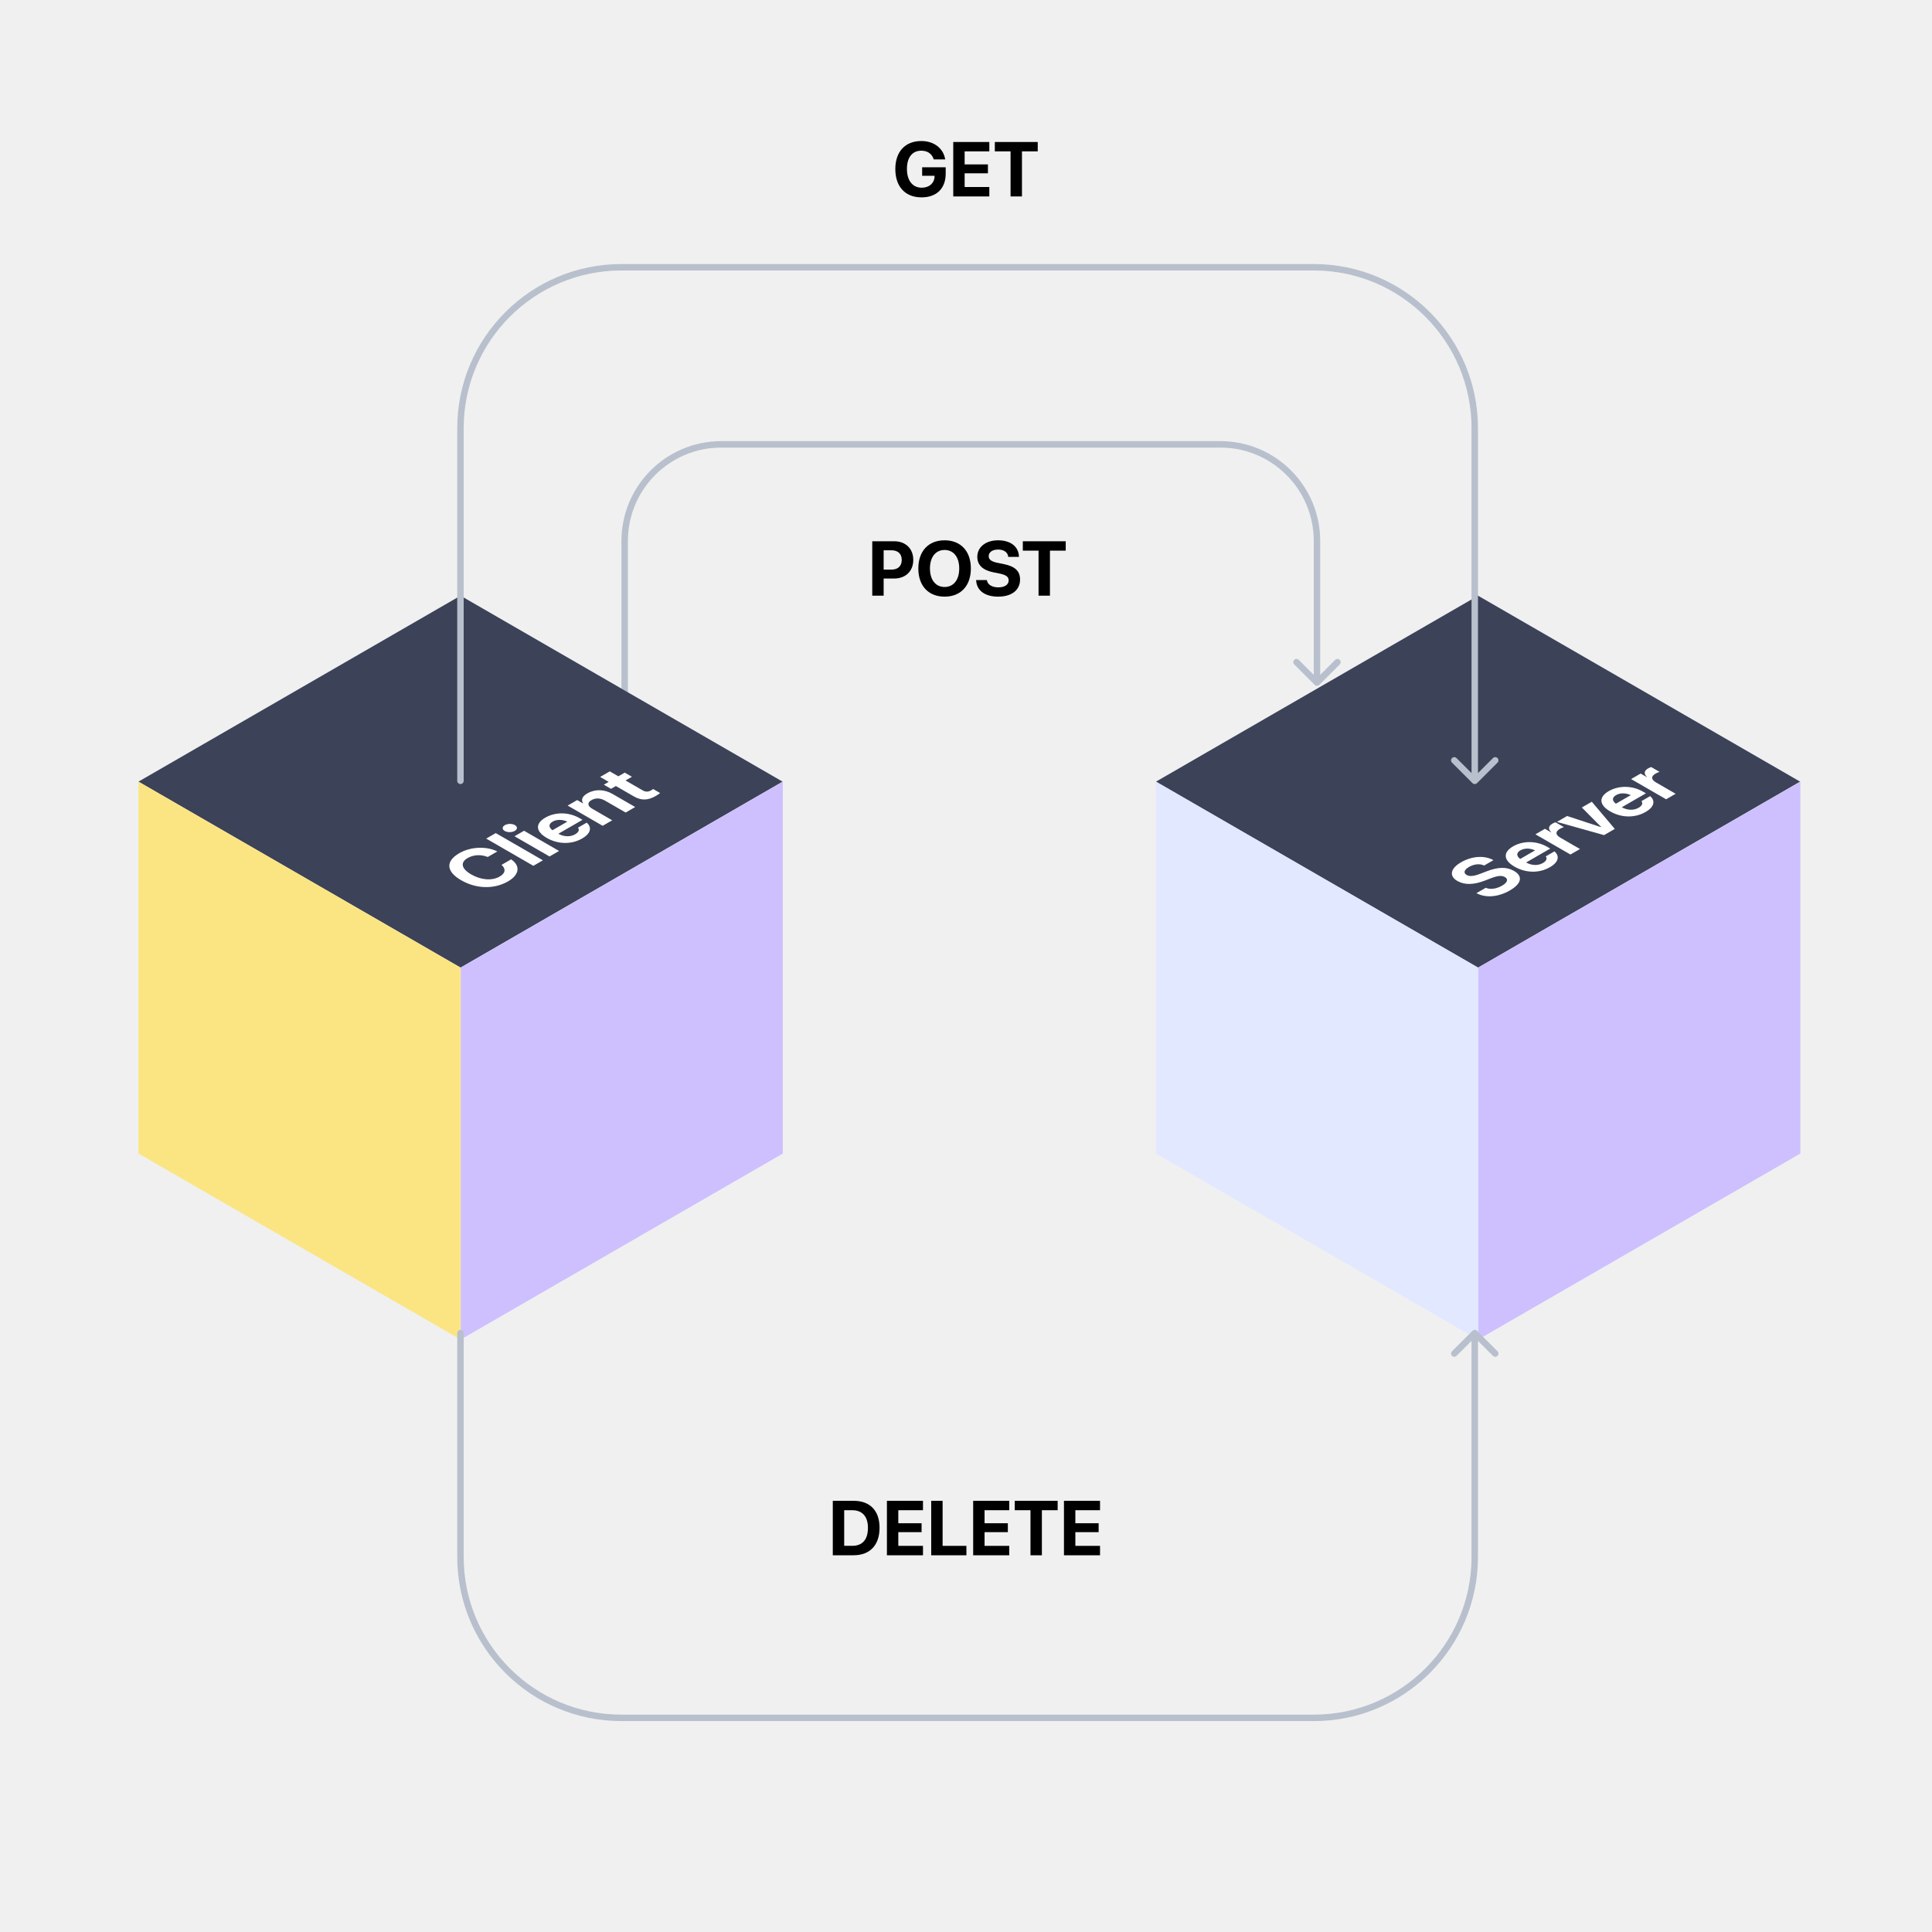
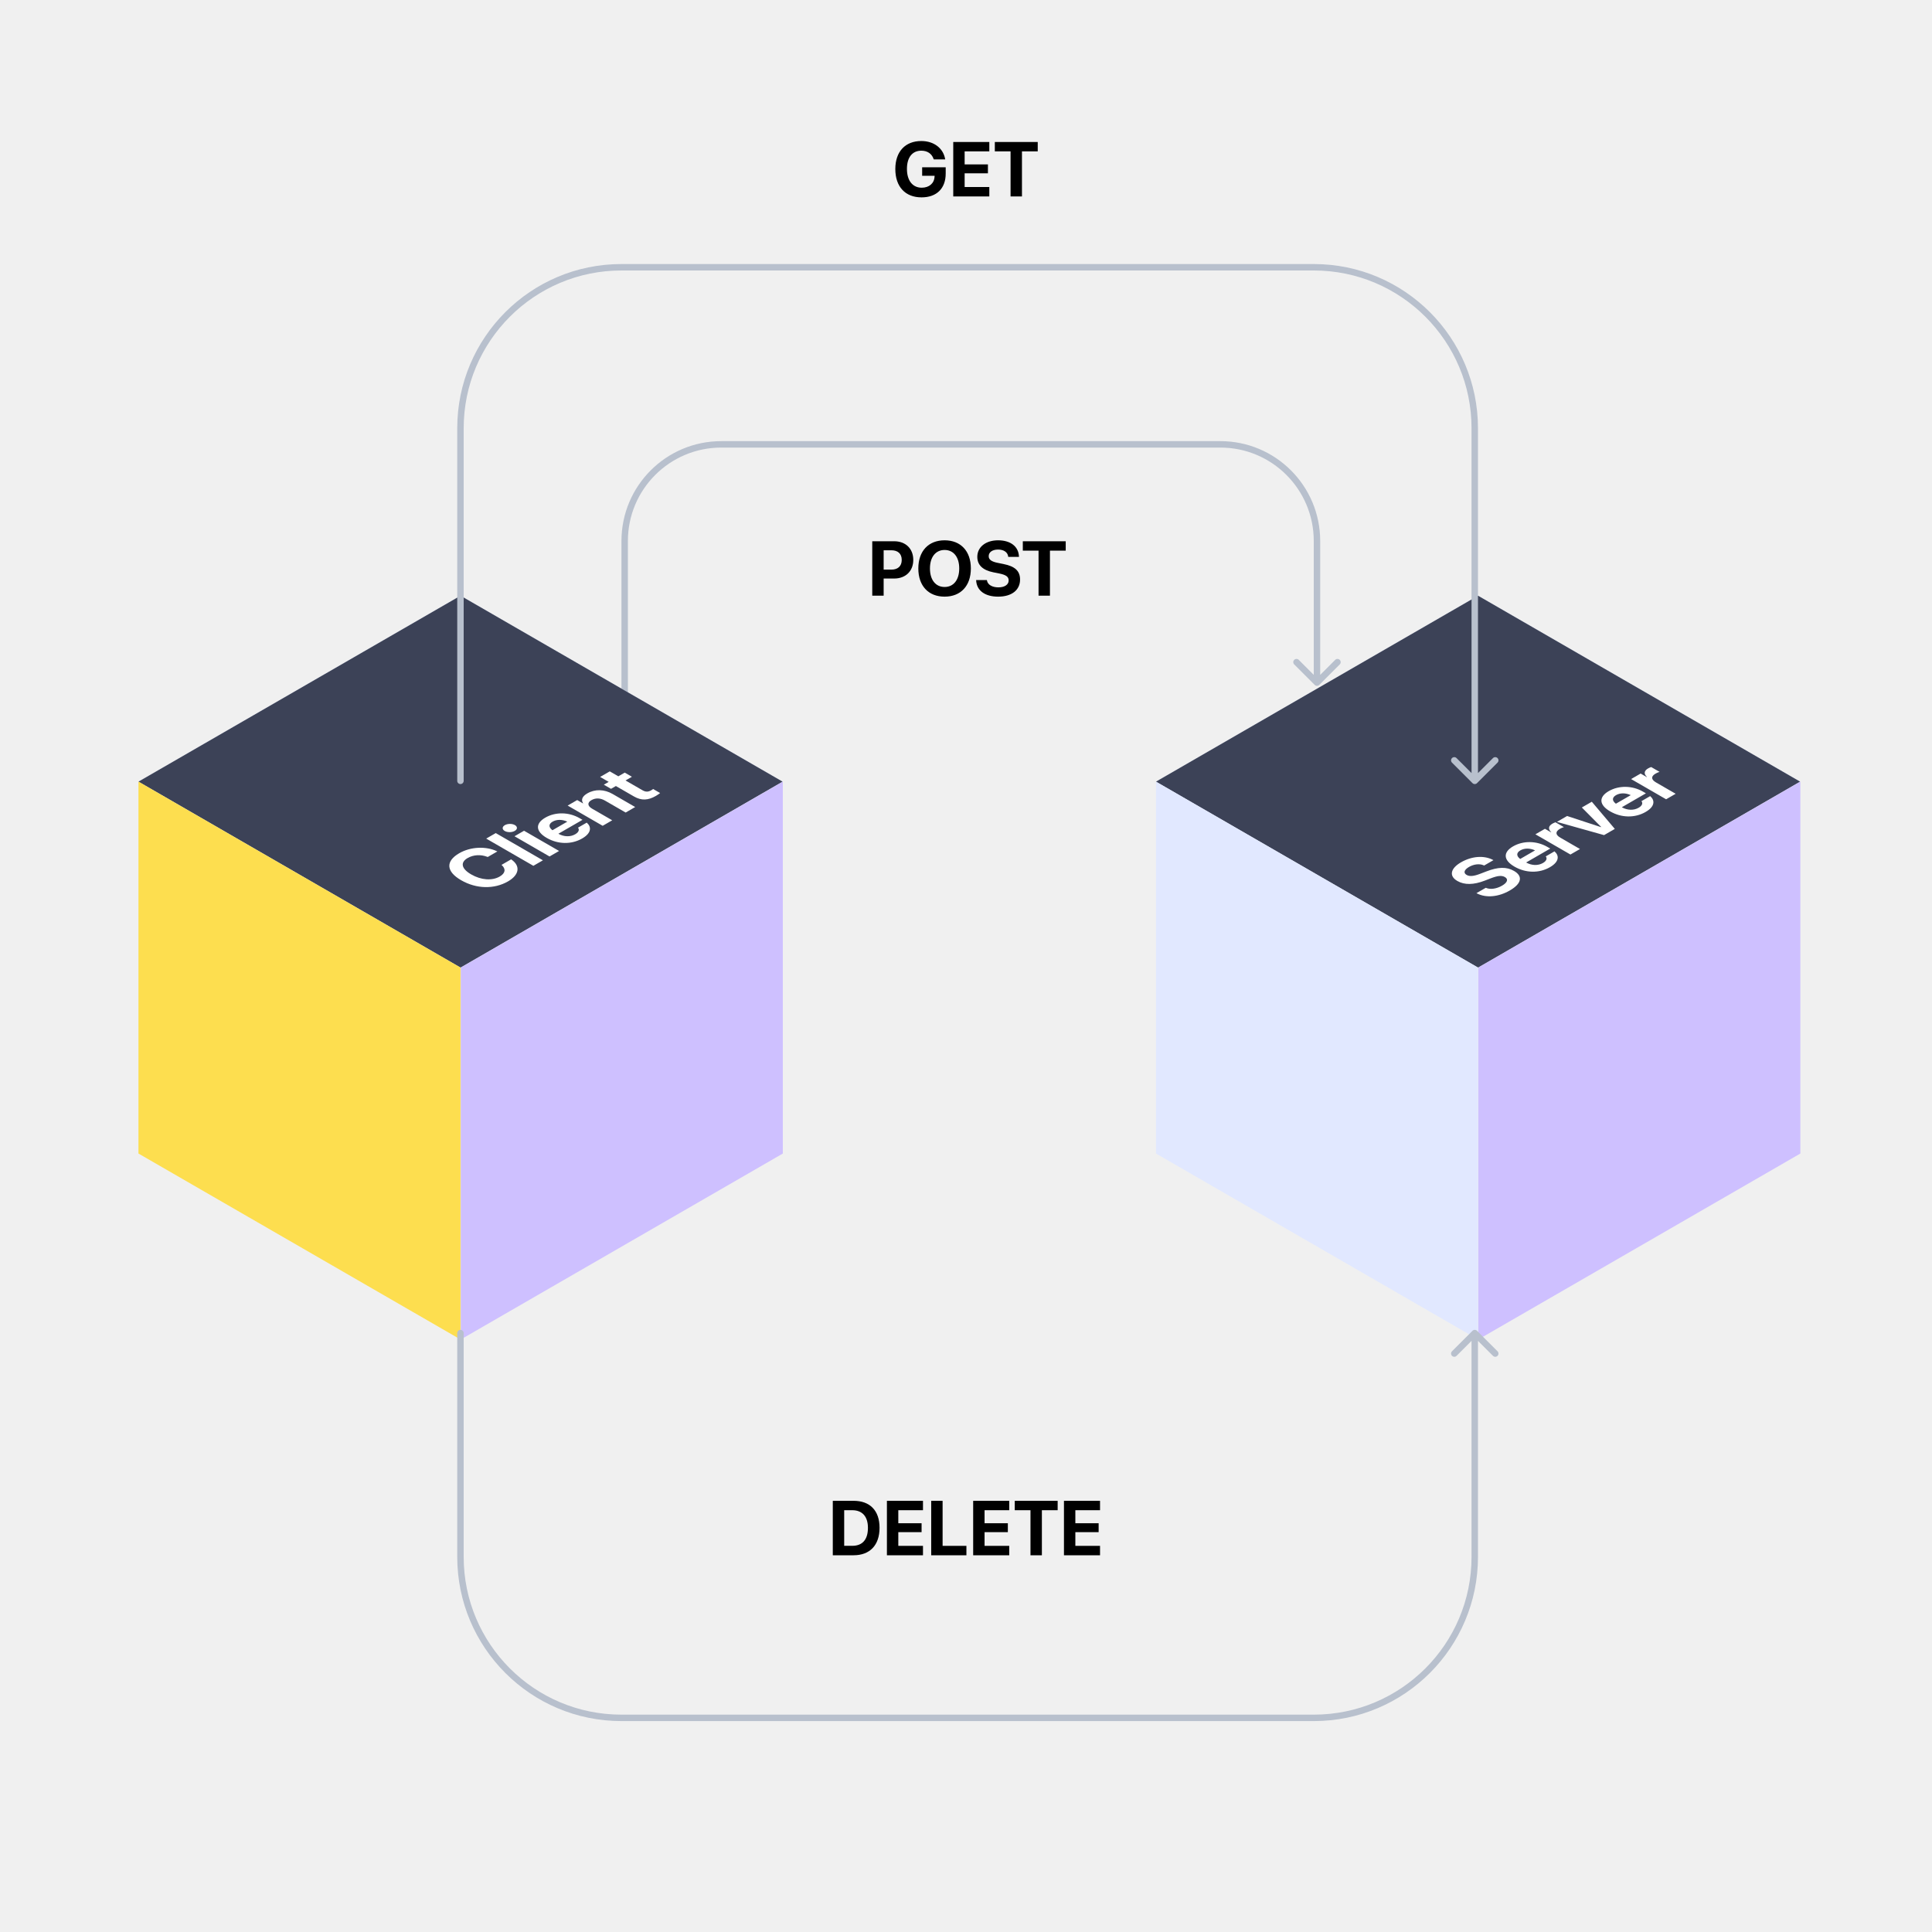
<svg xmlns="http://www.w3.org/2000/svg" width="600" height="600" viewBox="0 0 600 600" fill="none">
  <path d="M195 235C195 235.552 194.552 236 194 236C193.448 236 193 235.552 193 235H195ZM409.707 212.707C409.317 213.098 408.683 213.098 408.293 212.707L401.929 206.343C401.538 205.953 401.538 205.319 401.929 204.929C402.319 204.538 402.953 204.538 403.343 204.929L409 210.586L414.657 204.929C415.047 204.538 415.681 204.538 416.071 204.929C416.462 205.319 416.462 205.953 416.071 206.343L409.707 212.707ZM193 235V168H195V235H193ZM224 137H379V139H224V137ZM410 168V212H408V168H410ZM379 137C396.121 137 410 150.879 410 168H408C408 151.984 395.016 139 379 139V137ZM193 168C193 150.879 206.879 137 224 137V139C207.984 139 195 151.984 195 168H193Z" fill="#B8C0CD" />
  <rect width="115.494" height="115.494" transform="matrix(0.866025 0.5 -0.866025 0.5 143.021 185)" fill="#E1E8FF" />
  <rect width="115.494" height="115.494" transform="matrix(0.866025 0.5 -0.866025 0.5 143.021 185)" fill="#3C4257" />
-   <path d="M43 242.747L143.021 300.494L143.021 415.988L43 358.241L43 300.494L43 242.747Z" fill="#FBE582" />
+   <path d="M43 242.747L143.021 300.494L143.021 415.988L43 358.241L43 300.494L43 242.747Z" fill="#FDDE4F" />
  <path d="M143.095 300.494L243.115 242.747L243.115 358.241L143.095 415.988L143.095 358.241L143.095 300.494Z" fill="#CEC0FF" />
  <path d="M157.776 273.721C161.318 271.676 161.663 268.91 158.832 266.947L158.73 266.877L155.747 268.6L155.828 268.67C157.168 269.901 156.944 271.201 155.178 272.221C152.834 273.574 149.424 273.34 146.339 271.559L146.329 271.553C143.264 269.783 142.878 267.826 145.222 266.473C147.049 265.418 149.302 265.336 151.261 266.069L151.474 266.145L154.458 264.422L154.356 264.375C150.967 262.746 146.176 262.922 142.624 264.973C138.352 267.44 138.494 270.639 143.213 273.363L143.223 273.369C147.942 276.094 153.494 276.194 157.776 273.721ZM165.642 268.887L168.605 267.176L153.961 258.721L150.997 260.432L165.642 268.887ZM159.867 258.041C160.76 257.526 160.75 256.723 159.908 256.237C159.065 255.75 157.675 255.744 156.782 256.26C155.889 256.776 155.899 257.578 156.741 258.065C157.584 258.551 158.974 258.557 159.867 258.041ZM170.665 265.987L173.629 264.276L162.749 257.994L159.786 259.705L170.665 265.987ZM180.794 260.397C183.899 258.604 183.564 256.676 182.296 255.557L182.215 255.475L179.495 257.045L179.535 257.092C179.931 257.567 179.86 258.381 178.642 259.084C177.13 259.957 175.171 259.916 173.405 258.932L180.895 254.608L179.982 254.08C176.694 252.182 172.533 252.088 169.346 253.928C166.159 255.768 166.332 258.223 169.793 260.221L169.803 260.227C173.284 262.237 177.465 262.319 180.794 260.397ZM171.609 255.176C172.837 254.467 174.502 254.408 176.186 255.17L171.569 257.836C170.29 256.875 170.391 255.879 171.609 255.176ZM187.167 256.459L190.131 254.748L183.879 251.139C182.458 250.319 182.326 249.27 183.656 248.502C184.985 247.735 186.467 247.817 187.888 248.637L194.302 252.34L197.265 250.629L190.242 246.574C187.695 245.104 184.803 245.004 182.407 246.387C180.763 247.336 180.408 248.42 181.098 249.463L181.037 249.498L179.251 248.467L176.288 250.178L187.167 256.459ZM203.689 247.178C204.308 246.82 204.724 246.51 205.009 246.287L202.837 245.033C202.674 245.151 202.512 245.279 202.248 245.432C201.355 245.947 200.553 246.012 199.538 245.426L194.261 242.379L196.25 241.231L194.018 239.942L192.028 241.09L189.369 239.555L186.376 241.283L189.035 242.819L187.522 243.692L189.755 244.981L191.267 244.108L196.869 247.342C199.204 248.69 201.274 248.572 203.689 247.178Z" fill="white" />
  <rect width="115.494" height="115.494" transform="matrix(0.866025 0.5 -0.866025 0.5 459.021 185)" fill="#E1E8FF" />
  <rect width="115.494" height="115.494" transform="matrix(0.866025 0.5 -0.866025 0.5 459.021 185)" fill="#3C4257" />
  <path d="M359 242.747L459.021 300.494L459.021 415.988L359 358.241L359 300.494L359 242.747Z" fill="#E1E8FF" />
  <path d="M459.095 300.494L559.115 242.747L559.115 358.241L459.095 415.988L459.095 358.241L459.095 300.494Z" fill="#CEC0FF" />
  <path d="M468.888 276.543C472.582 274.411 473.008 272.102 470.197 270.479L470.187 270.473C467.883 269.143 465.254 269.219 461.58 270.637L459.713 271.352C457.693 272.131 456.405 272.254 455.481 271.721L455.471 271.715C454.426 271.112 454.649 270.151 456.212 269.237C457.724 268.364 459.48 268.159 460.779 268.733L460.911 268.797L463.803 267.127L463.6 267.022C460.89 265.622 457.115 265.844 453.725 267.801C450.478 269.676 449.909 272.043 452.589 273.59L452.599 273.596C454.801 274.868 457.643 274.821 461.114 273.485L462.961 272.77C465.153 271.938 466.371 271.809 467.365 272.383L467.375 272.389C468.492 273.034 468.167 274.077 466.472 275.055C464.798 276.022 462.879 276.309 461.55 275.764L461.418 275.711L458.526 277.381L458.698 277.469C461.57 278.928 465.406 278.553 468.888 276.543ZM481.34 269.319C484.446 267.526 484.111 265.598 482.842 264.479L482.761 264.397L480.041 265.967L480.082 266.014C480.477 266.489 480.406 267.303 479.188 268.006C477.676 268.879 475.718 268.838 473.952 267.854L481.441 263.53L480.528 263.002C477.24 261.104 473.079 261.01 469.892 262.85C466.706 264.69 466.878 267.145 470.339 269.143L470.349 269.149C473.83 271.159 478.011 271.241 481.34 269.319ZM472.155 264.098C473.383 263.389 475.048 263.331 476.732 264.092L472.115 266.758C470.836 265.797 470.938 264.801 472.155 264.098ZM487.713 265.381L490.677 263.67L484.588 260.155C483.004 259.241 482.984 258.245 484.446 257.401C484.872 257.155 485.339 256.956 485.684 256.874L483.075 255.368C482.791 255.461 482.436 255.608 482.111 255.795C480.843 256.528 480.741 257.489 481.756 258.45L481.695 258.485L479.797 257.389L476.834 259.1L487.713 265.381ZM498.156 259.352L501.495 257.424L494.351 248.987L491.255 250.774L497.274 256.838L497.213 256.874L486.678 253.417L483.512 255.245L498.156 259.352ZM511.056 252.163C514.161 250.37 513.826 248.442 512.558 247.323L512.476 247.241L509.756 248.811L509.797 248.858C510.193 249.333 510.122 250.147 508.904 250.85C507.392 251.723 505.433 251.682 503.667 250.698L511.157 246.374L510.244 245.846C506.955 243.948 502.794 243.854 499.608 245.694C496.421 247.534 496.594 249.989 500.054 251.987L500.064 251.993C503.545 254.002 507.727 254.084 511.056 252.163ZM501.871 246.942C503.099 246.233 504.763 246.174 506.448 246.936L501.83 249.602C500.552 248.641 500.653 247.645 501.871 246.942ZM517.429 248.225L520.392 246.514L514.303 242.999C512.72 242.084 512.7 241.088 514.161 240.245C514.587 239.999 515.054 239.799 515.399 239.717L512.791 238.211C512.507 238.305 512.152 238.452 511.827 238.639C510.558 239.372 510.457 240.333 511.472 241.293L511.411 241.329L509.513 240.233L506.549 241.944L517.429 248.225Z" fill="white" />
  <path d="M142 242.5C142 243.052 142.448 243.5 143 243.5C143.552 243.5 144 243.052 144 242.5H142ZM457.293 243.207C457.683 243.598 458.317 243.598 458.707 243.207L465.071 236.843C465.462 236.453 465.462 235.819 465.071 235.429C464.681 235.038 464.047 235.038 463.657 235.429L458 241.086L452.343 235.429C451.953 235.038 451.319 235.038 450.929 235.429C450.538 235.819 450.538 236.453 450.929 236.843L457.293 243.207ZM144 242.5V133H142V242.5H144ZM193 84H408V82H193V84ZM457 133V242.5H459V133H457ZM408 84C435.062 84 457 105.938 457 133H459C459 104.833 436.167 82 408 82V84ZM144 133C144 105.938 165.938 84 193 84V82C164.833 82 142 104.833 142 133H144Z" fill="#B8C0CD" />
  <path d="M142 414C142 413.448 142.448 413 143 413C143.552 413 144 413.448 144 414H142ZM457.293 413.293C457.683 412.902 458.317 412.902 458.707 413.293L465.071 419.657C465.462 420.047 465.462 420.681 465.071 421.071C464.681 421.462 464.047 421.462 463.657 421.071L458 415.414L452.343 421.071C451.953 421.462 451.319 421.462 450.929 421.071C450.538 420.681 450.538 420.047 450.929 419.657L457.293 413.293ZM144 414V483.5H142V414H144ZM193 532.5H408V534.5H193V532.5ZM457 483.5V414H459V483.5H457ZM408 532.5C435.062 532.5 457 510.562 457 483.5H459C459 511.667 436.167 534.5 408 534.5V532.5ZM144 483.5C144 510.562 165.938 532.5 193 532.5V534.5C164.833 534.5 142 511.667 142 483.5H144Z" fill="#B8C0CD" />
  <path d="M286.195 61.293C290.906 61.293 293.695 58.504 293.695 53.898V51.953H286.383V54.59H290.25L290.238 54.836C290.145 56.922 288.562 58.293 286.254 58.293C283.441 58.293 281.66 56.125 281.66 52.457V52.445C281.66 48.859 283.336 46.797 286.125 46.797C288.035 46.797 289.383 47.746 289.945 49.387L289.992 49.504H293.543L293.508 49.34C292.945 46.164 290.18 43.797 286.113 43.797C281.156 43.797 278.051 47.066 278.051 52.48V52.492C278.051 58 281.145 61.293 286.195 61.293ZM296.039 61H307.242V58.082H299.578V53.828H306.809V51.062H299.578V47.008H307.242V44.09H296.039V61ZM313.84 61H317.379V47.008H322.277V44.09H308.953V47.008H313.84V61Z" fill="black" />
  <path d="M258.633 483H265.09C270.164 483 273.152 479.848 273.152 474.48V474.457C273.152 469.102 270.152 466.09 265.09 466.09H258.633V483ZM262.172 480.07V469.008H264.668C267.773 469.008 269.543 470.941 269.543 474.469V474.492C269.543 478.148 267.832 480.07 264.668 480.07H262.172ZM275.438 483H286.641V480.082H278.977V475.828H286.207V473.062H278.977V469.008H286.641V466.09H275.438V483ZM289.195 483H300.129V480.082H292.734V466.09H289.195V483ZM302.227 483H313.43V480.082H305.766V475.828H312.996V473.062H305.766V469.008H313.43V466.09H302.227V483ZM320.027 483H323.566V469.008H328.465V466.09H315.141V469.008H320.027V483ZM330.422 483H341.625V480.082H333.961V475.828H341.191V473.062H333.961V469.008H341.625V466.09H330.422V483Z" fill="black" />
  <path d="M270.887 185H274.426V179.668H277.684C281.246 179.668 283.625 177.371 283.625 173.891V173.867C283.625 170.387 281.246 168.09 277.684 168.09H270.887V185ZM276.816 170.891C278.844 170.891 280.039 171.957 280.039 173.879V173.902C280.039 175.824 278.844 176.902 276.816 176.902H274.426V170.891H276.816ZM293.352 185.293C298.379 185.293 301.508 181.93 301.508 176.551V176.527C301.508 171.16 298.367 167.797 293.352 167.797C288.348 167.797 285.195 171.148 285.195 176.527V176.551C285.195 181.93 288.324 185.293 293.352 185.293ZM293.352 182.293C290.574 182.293 288.805 180.09 288.805 176.551V176.527C288.805 172.988 290.586 170.797 293.352 170.797C296.129 170.797 297.898 173 297.898 176.527V176.551C297.898 180.055 296.164 182.293 293.352 182.293ZM309.969 185.293C314.234 185.293 316.789 183.23 316.789 179.984V179.973C316.789 177.312 315.195 175.871 311.656 175.168L309.863 174.805C307.918 174.418 307.051 173.797 307.051 172.73V172.719C307.051 171.512 308.141 170.68 309.957 170.668C311.703 170.668 312.922 171.477 313.098 172.801L313.109 172.941H316.449L316.438 172.719C316.273 169.754 313.871 167.797 309.957 167.797C306.207 167.797 303.512 169.836 303.512 172.93V172.941C303.512 175.484 305.199 177.078 308.539 177.746L310.32 178.098C312.418 178.531 313.25 179.105 313.25 180.254V180.266C313.25 181.555 312.02 182.41 310.062 182.41C308.129 182.41 306.734 181.59 306.512 180.277L306.488 180.148H303.148L303.16 180.336C303.359 183.453 305.949 185.293 309.969 185.293ZM322.531 185H326.07V171.008H330.969V168.09H317.645V171.008H322.531V185Z" fill="black" />
</svg>
